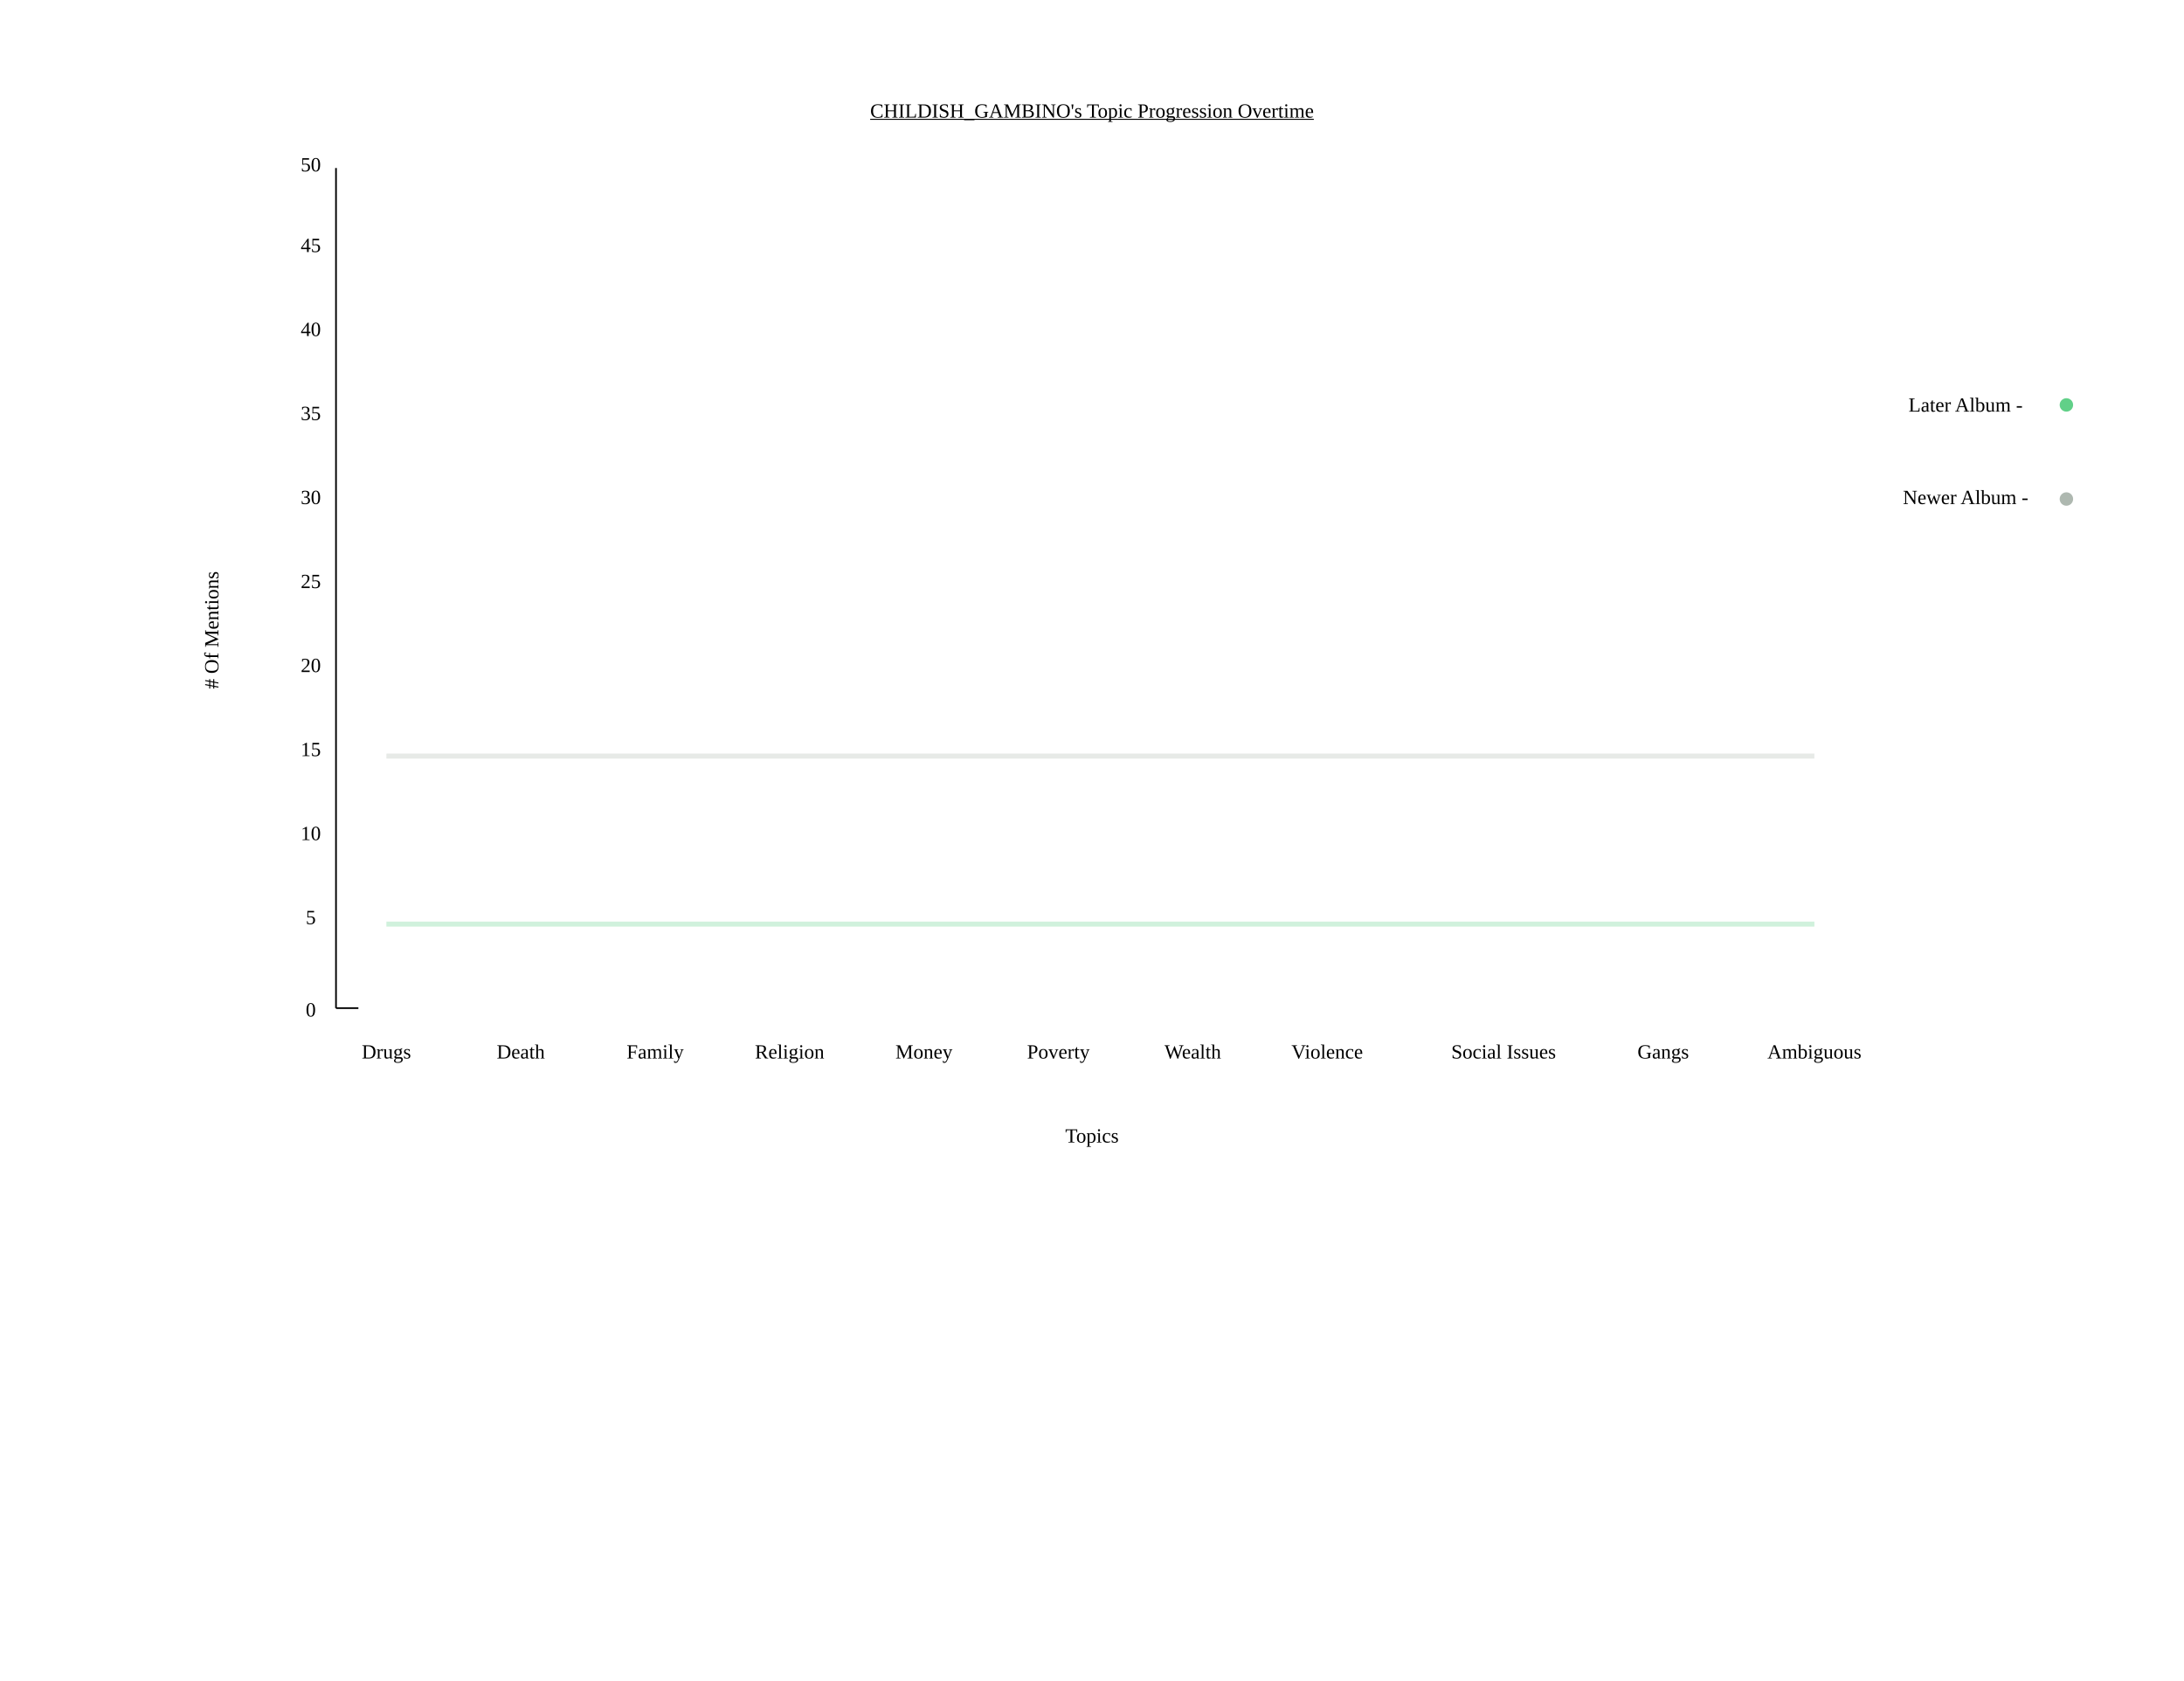
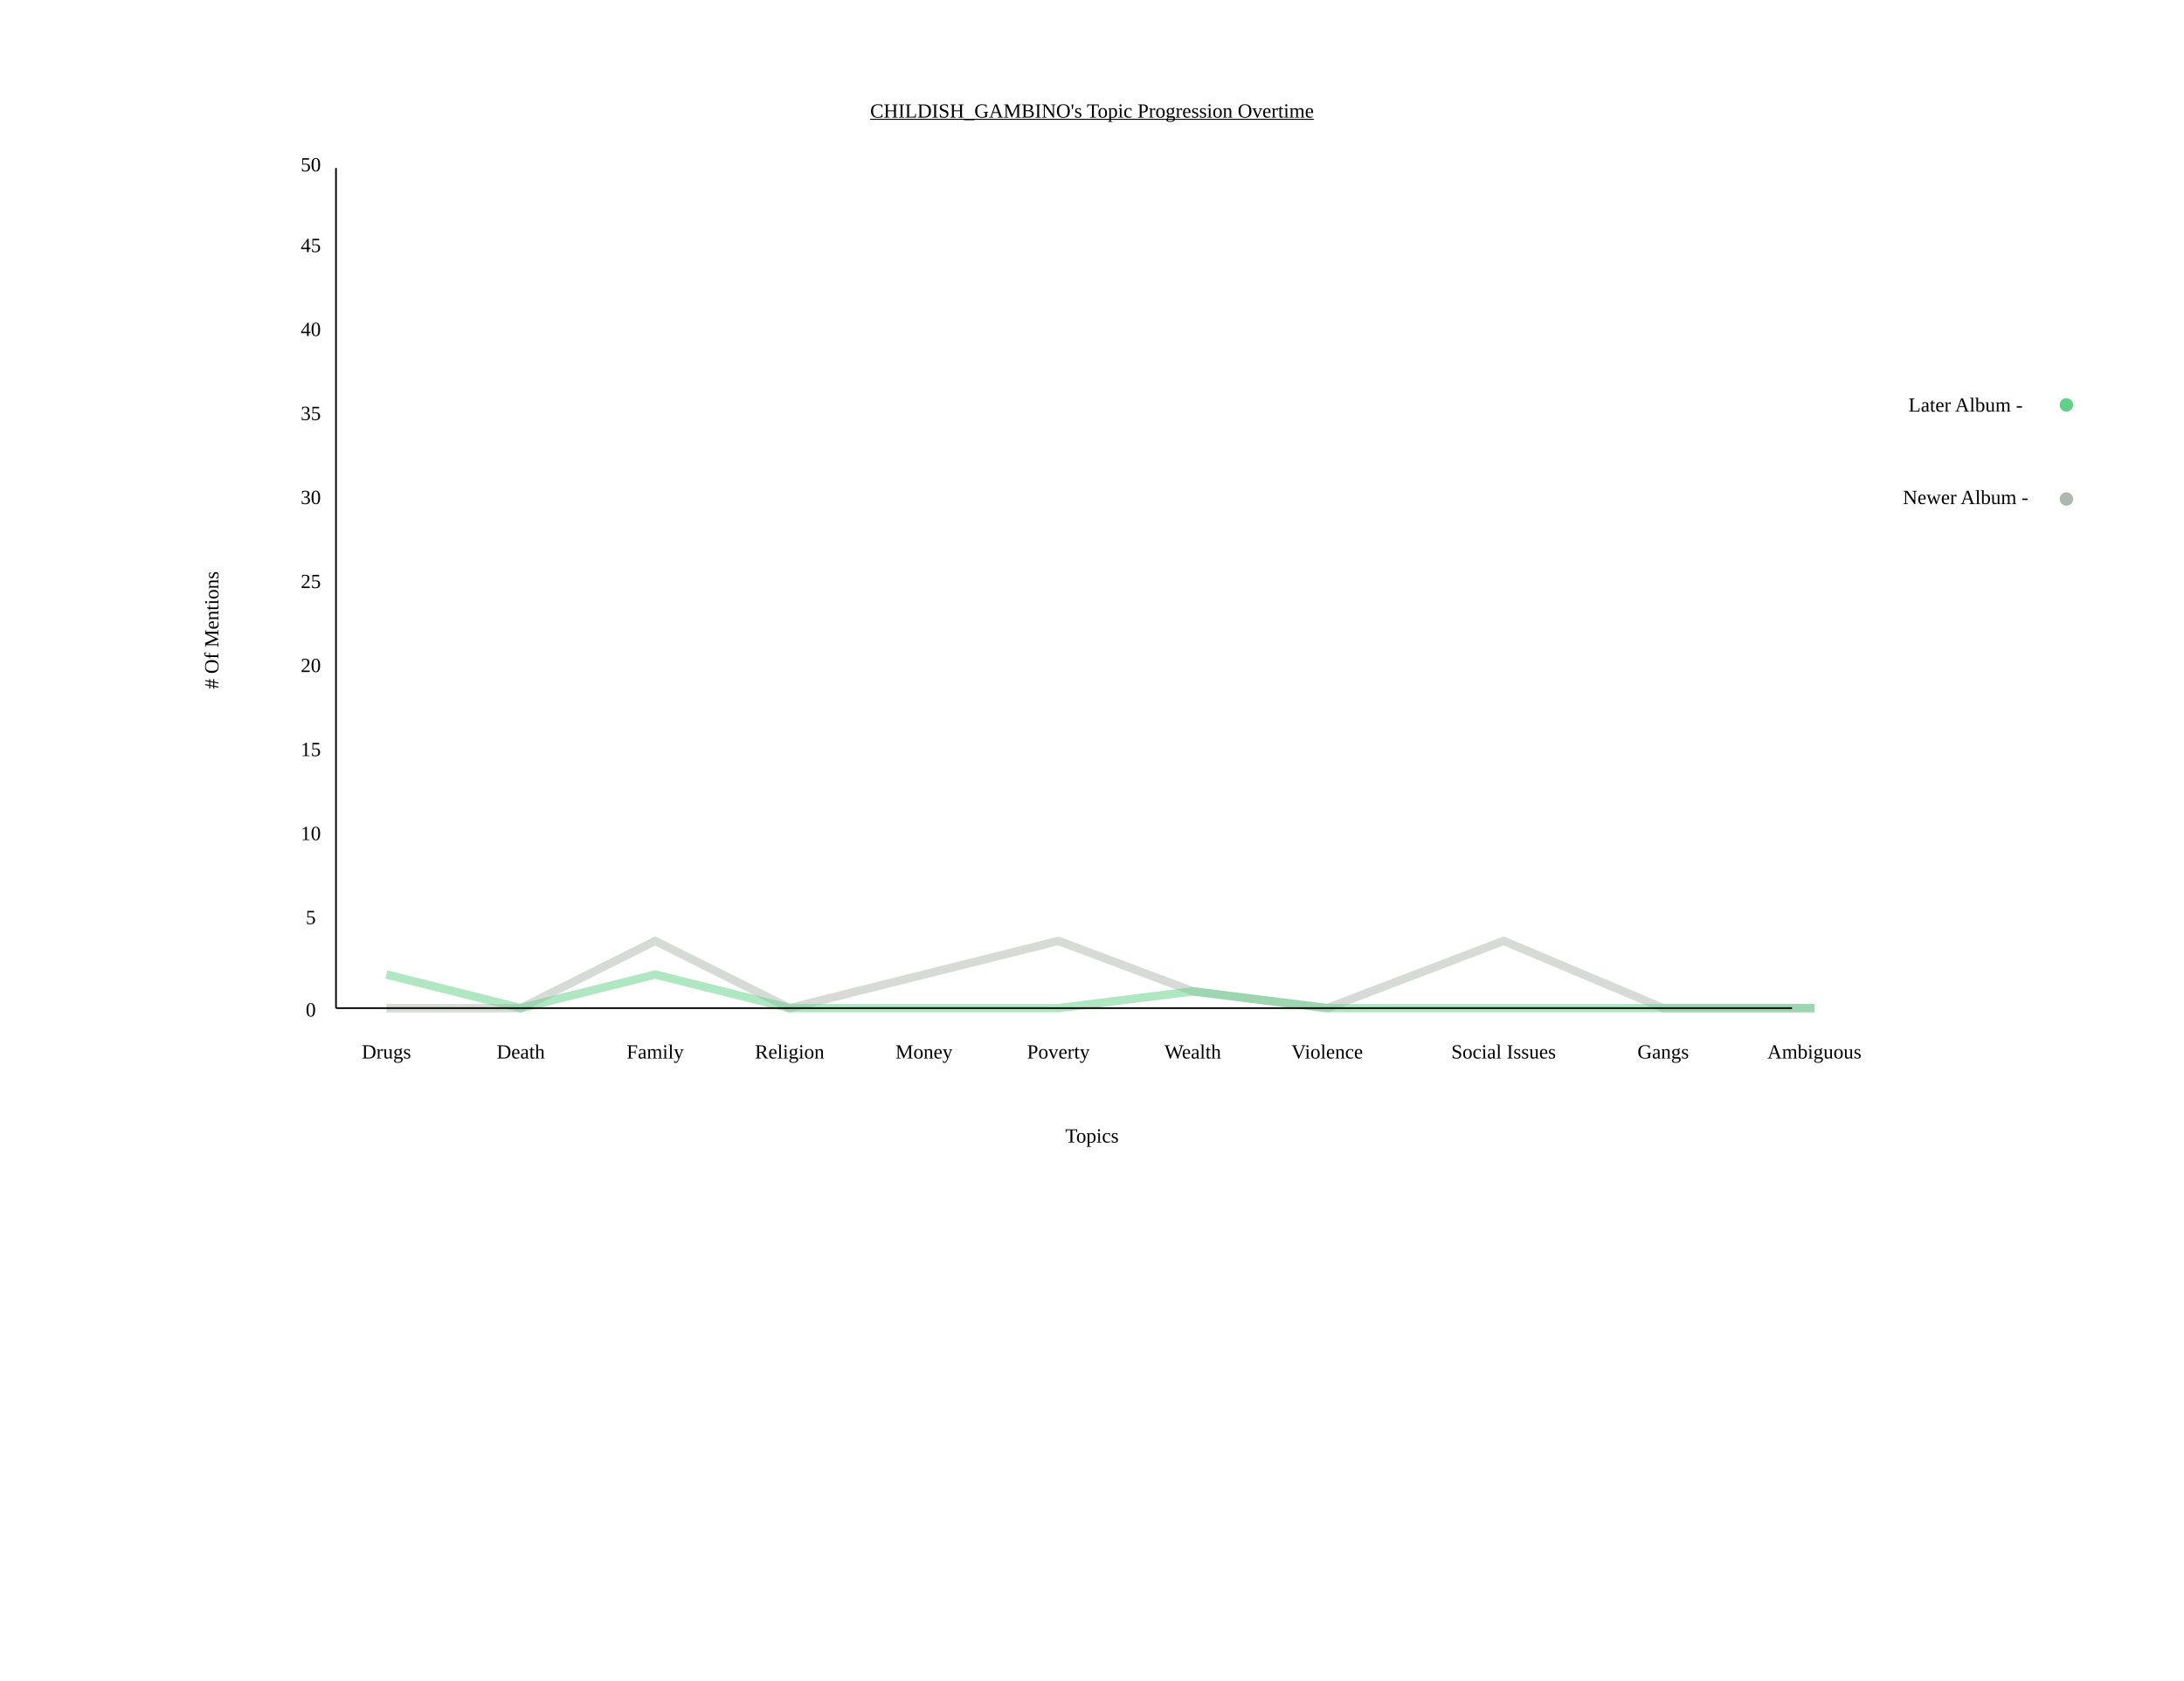
<svg xmlns="http://www.w3.org/2000/svg" width="1300" height="1000">
  <g transform="translate(200, 600)">
-     <polyline fill="none" stroke="#aeb8b0" stroke-width="3" opacity="0.3" points="                                     30, -150                                     110, -150                                     190,-150                                     270,-150                                     350,-150                                     430,-150                                     510,-150                                     590,-150                                     695,-150                                     790,-150                                     880,-150" />
-     <polyline fill="none" stroke="#61D088" stroke-width="3" opacity="0.3" points="                                     30, -50                                     110, -50                                     190,-50                                     270,-50                                     350,-50                                     430,-50                                     510,-50                                     590,-50                                     695,-50                                     790,-50                                     880,-50" />
-     <line x1="0" x2="13.333" y1="0" y2="0" stroke="black" />
+     <polyline fill="none" stroke="#aeb8b0" stroke-width="5" opacity="0.5" points="                                     30, 0                                     110, 0                                     190,-40                                     270,0                                     350,-20                                     430,-40                                     510,-10                                     590,0                                     695,-40                                     790,0                                     880,0" />
+     <polyline fill="none" stroke="#61D088" stroke-width="5" opacity="0.5" points="                                     30, -20                                     110, 0                                     190,-20                                     270,0                                     350,0                                     430,0                                     510,-10                                     590,0                                     695,0                                     790,0                                     880,0" />
+     <line x1="0" x2="866.667" y1="0" y2="0" stroke="black" />
    <line x1="0" x2="0" y1="0" y2="-500" stroke="black" />
    <text x="450" y="-530" text-anchor="middle" text-decoration="underline">CHILDISH_GAMBINO's Topic Progression Overtime</text>
    <text x="450" y="80" text-anchor="middle">Topics</text>
    <text x="200" y="50" transform=" translate(-120,10) rotate(270)"># Of
                        Mentions</text>
    <text x="30" y="30" text-anchor="middle">Drugs</text>
    <text x="110" y="30" text-anchor="middle">Death</text>
    <text x="190" y="30" text-anchor="middle">Family</text>
    <text x="270" y="30" text-anchor="middle">Religion</text>
    <text x="350" y="30" text-anchor="middle">Money</text>
    <text x="430" y="30" text-anchor="middle">Poverty</text>
    <text x="510" y="30" text-anchor="middle">Wealth</text>
    <text x="590" y="30" text-anchor="middle">Violence</text>
    <text x="695" y="30" text-anchor="middle">Social Issues</text>
    <text x="790" y="30" text-anchor="middle">Gangs</text>
    <text x="880" y="30" text-anchor="middle">Ambiguous</text>
    <text x="-15" y="5" text-anchor="middle">0</text>
    <text x="-15" y="-50" text-anchor="middle">5</text>
    <text x="-15" y="-100" text-anchor="middle">10</text>
    <text x="-15" y="-150" text-anchor="middle">15</text>
    <text x="-15" y="-200" text-anchor="middle">20</text>
    <text x="-15" y="-250" text-anchor="middle">25</text>
    <text x="-15" y="-300" text-anchor="middle">30</text>
    <text x="-15" y="-350" text-anchor="middle">35</text>
    <text x="-15" y="-400" text-anchor="middle">40</text>
    <text x="-15" y="-450" text-anchor="middle">45</text>
    <text x="-15" y="-498" text-anchor="middle">50</text>
    <text x="970" y="-355" text-anchor="middle" font-size="12">Later Album
                        -</text>
    <text x="970" y="-300" text-anchor="middle" font-size="12">Newer Album
                        -</text>
    <circle cx="1030" cy="-359" r="4" fill="#61D088" />
    <circle cx="1030" cy="-303" r="4" fill="#aeb8b0" />
  </g>
</svg>
